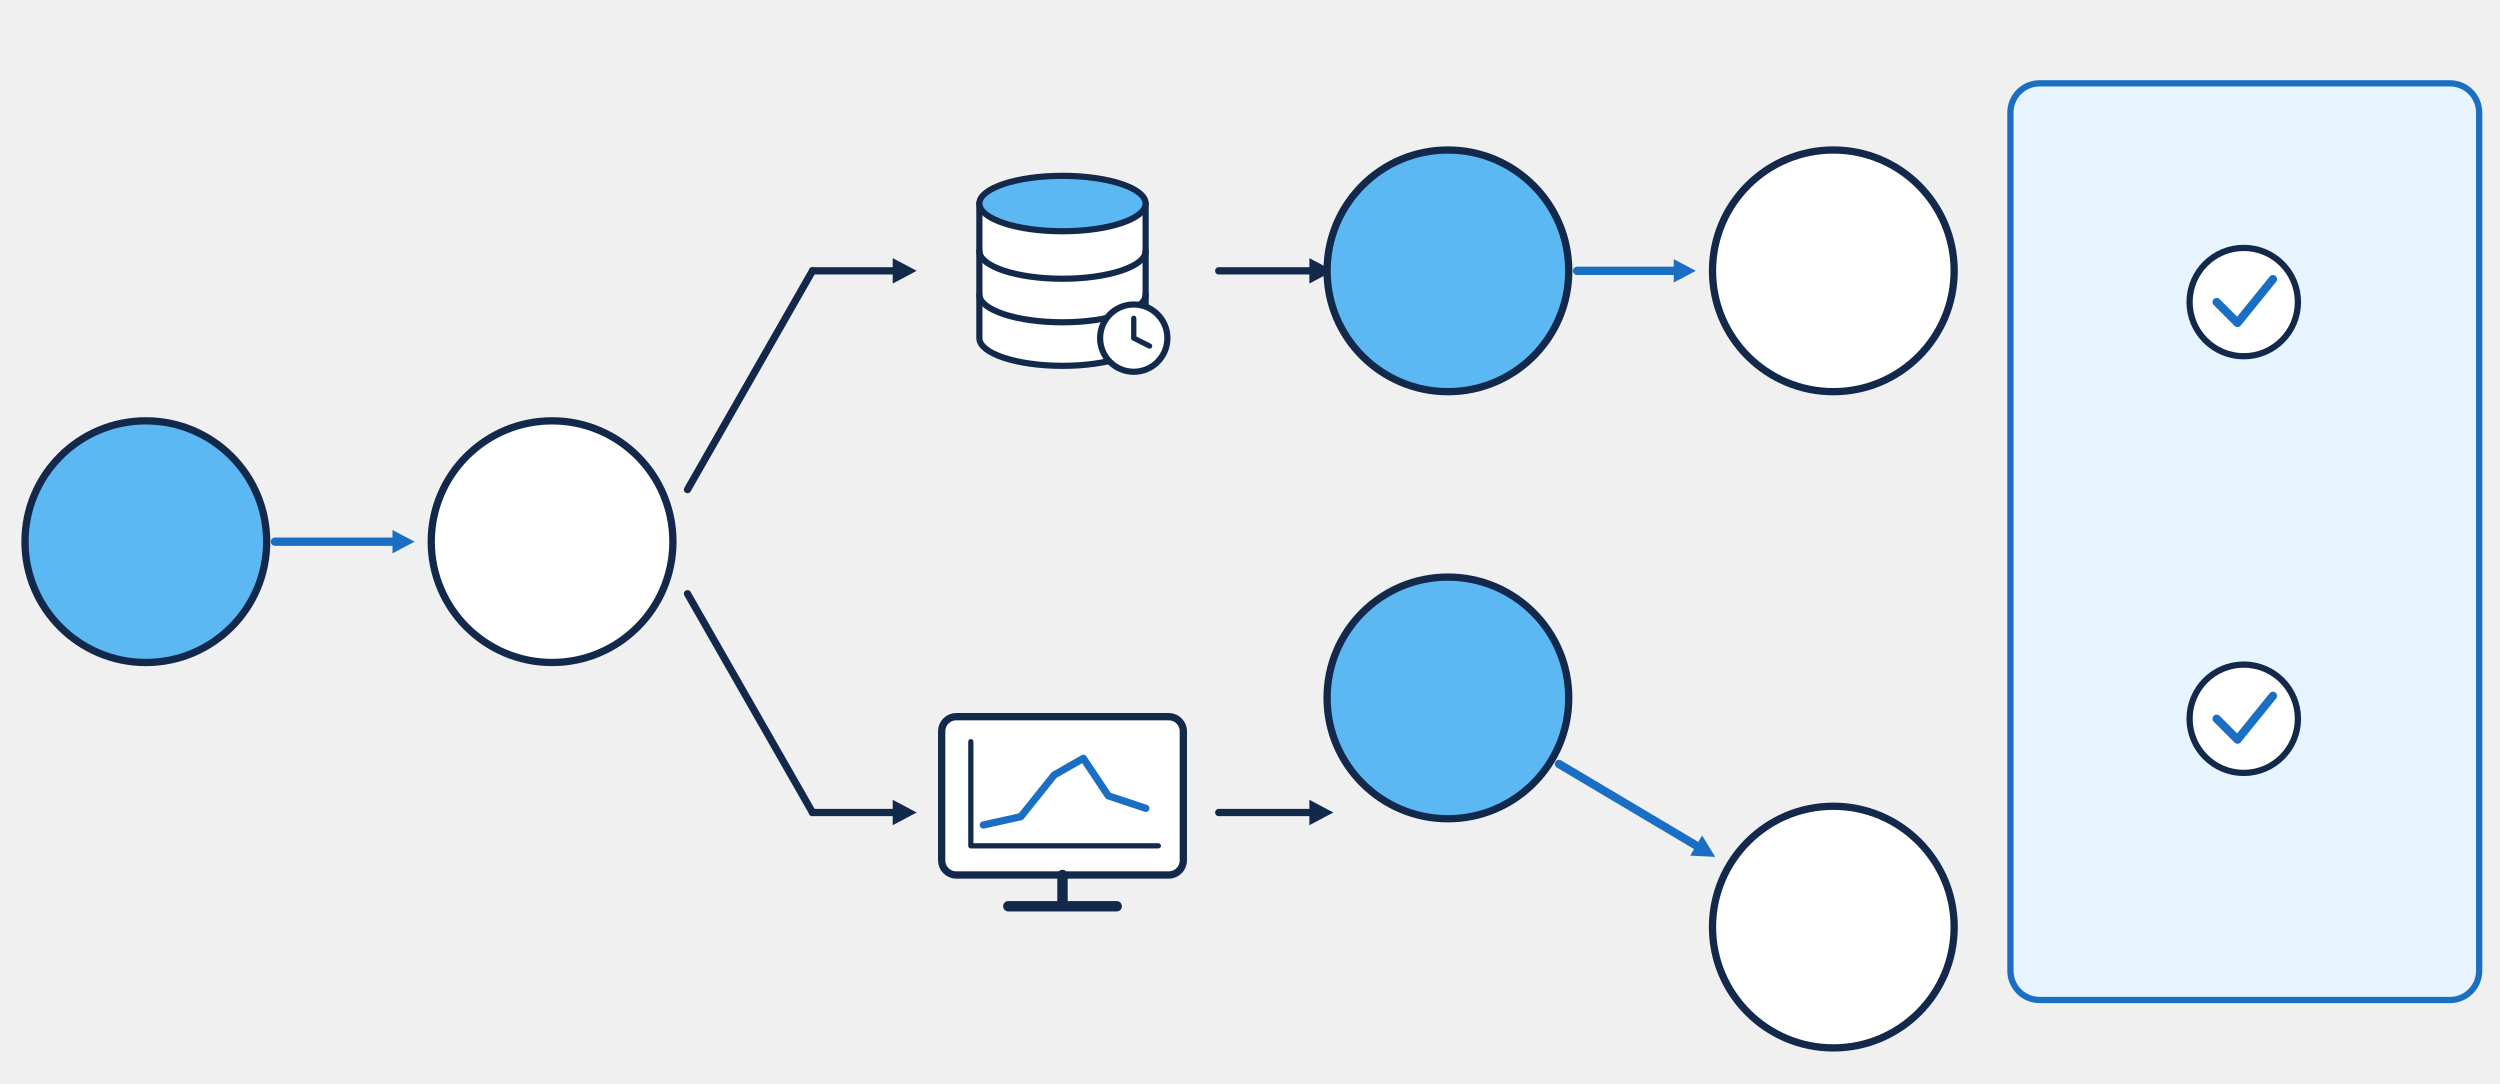
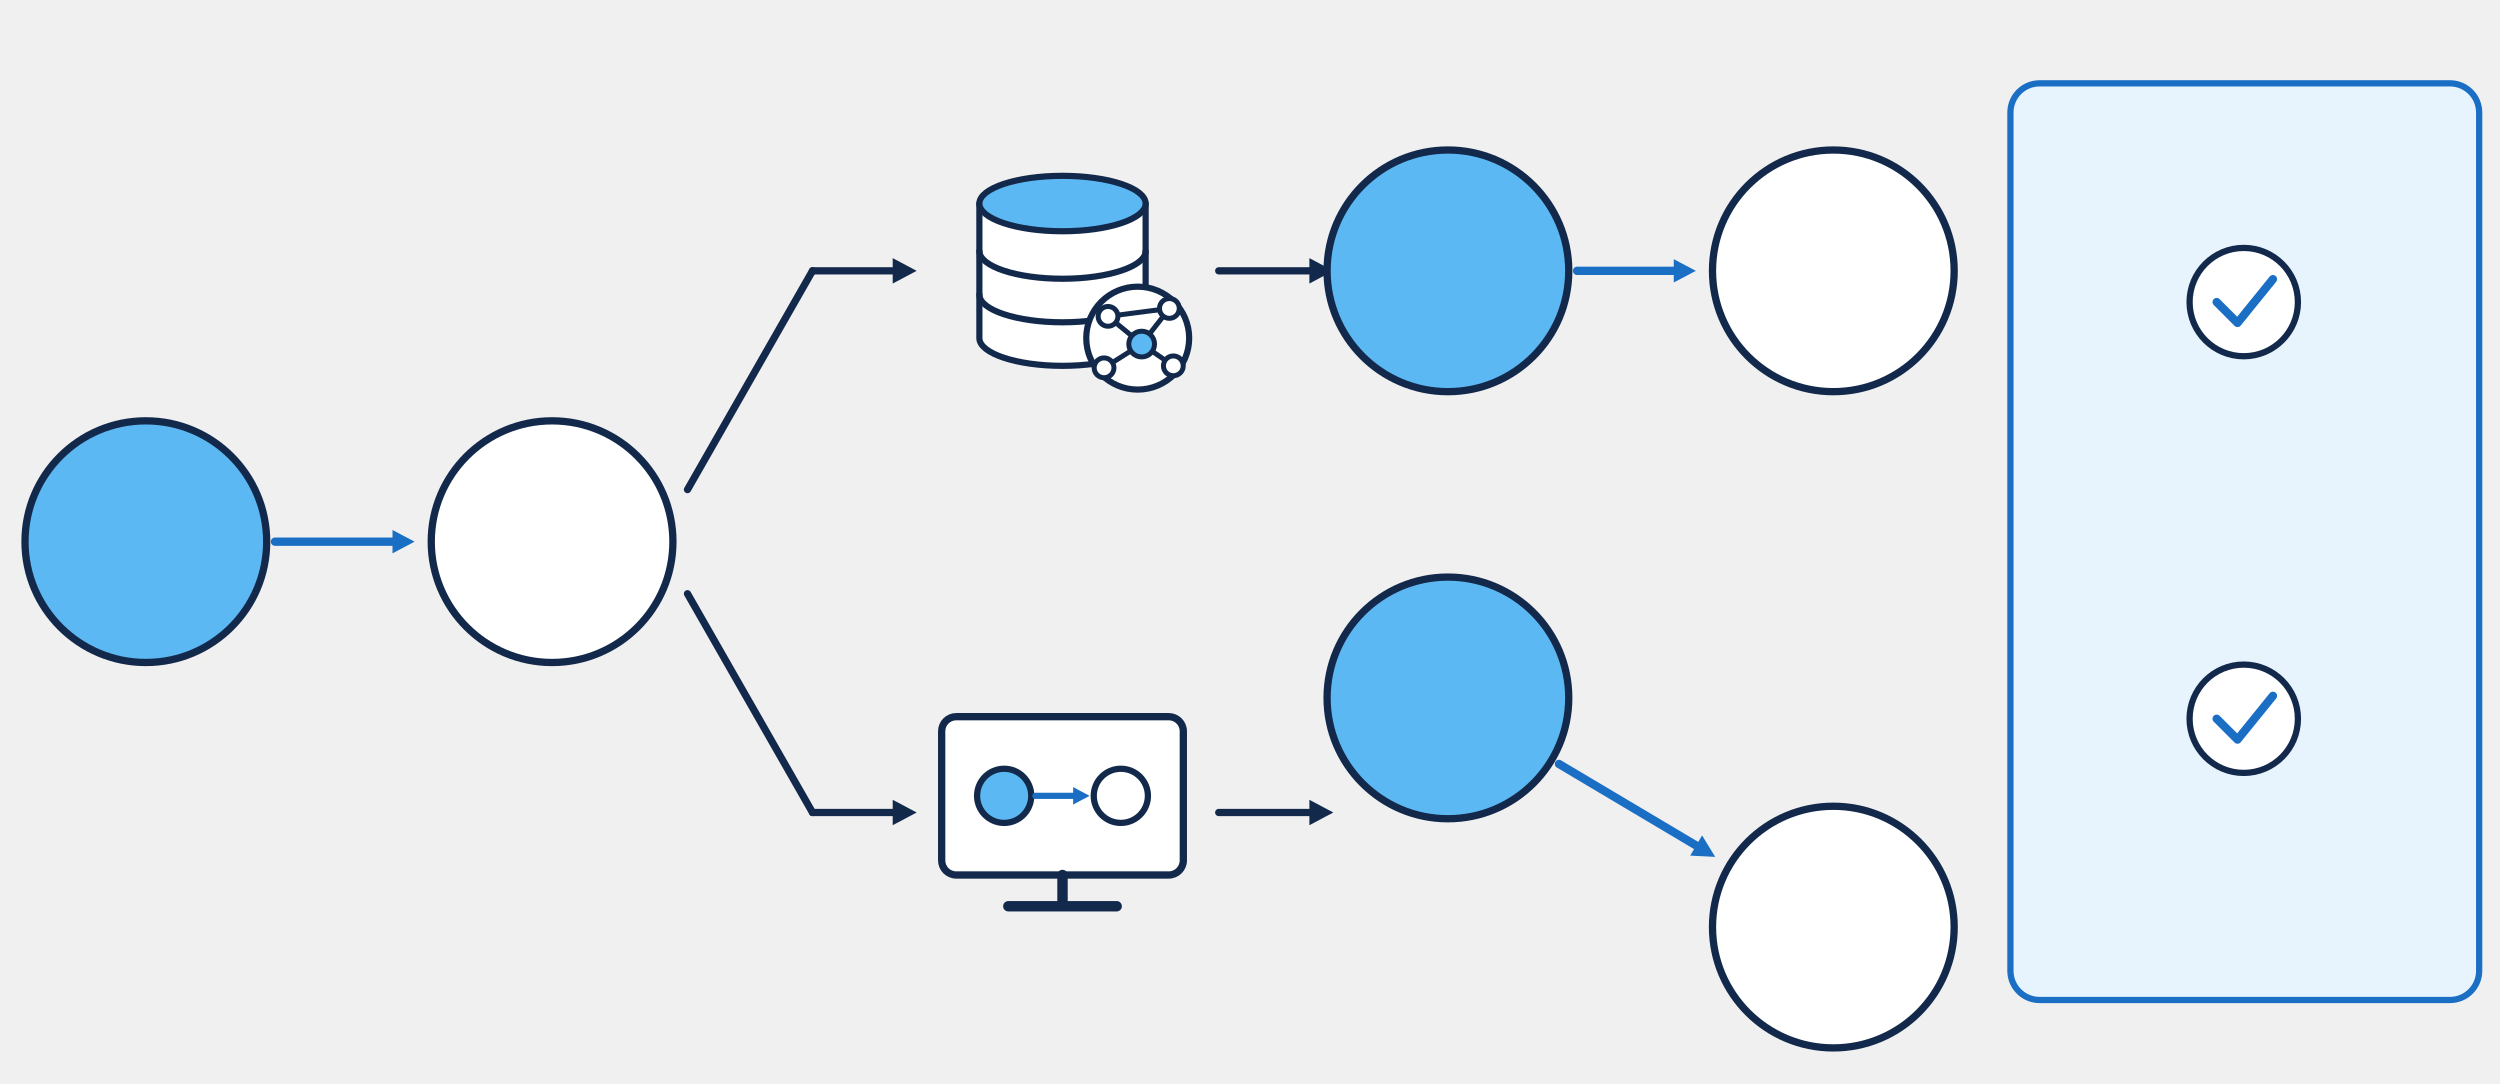
<svg xmlns="http://www.w3.org/2000/svg" viewBox="0 0 1200 520" width="1200" height="520">
  <path d="M 132.0,260.0 L 190.6,260.0" stroke="#1A6FC4" stroke-width="4" fill="none" stroke-linecap="round" stroke-linejoin="round" />
  <polygon points="199.0,260.0 188.4,265.6 188.4,254.4" fill="#1A6FC4" stroke="none" stroke-width="0" stroke-linecap="round" stroke-linejoin="round" />
  <circle cx="70" cy="260" r="58" fill="#5CB8F2" stroke="#13294B" stroke-width="3.5" stroke-linecap="round" stroke-linejoin="round" />
  <circle cx="265" cy="260" r="58" fill="#FFFFFF" stroke="#13294B" stroke-width="3.5" stroke-linecap="round" stroke-linejoin="round" />
  <path d="M 330,235 L 390,130" stroke="#13294B" stroke-width="3.5" fill="none" stroke-linecap="round" stroke-linejoin="round" />
  <path d="M 390.0,130.0 L 430.9,130.0" stroke="#13294B" stroke-width="3.5" fill="none" stroke-linecap="round" stroke-linejoin="round" />
  <polygon points="440.0,130.0 428.5,136.1 428.5,123.9" fill="#13294B" stroke="none" stroke-width="0" stroke-linecap="round" stroke-linejoin="round" />
  <path d="M 330,285 L 390,390" stroke="#13294B" stroke-width="3.5" fill="none" stroke-linecap="round" stroke-linejoin="round" />
  <path d="M 390.0,390.0 L 430.9,390.0" stroke="#13294B" stroke-width="3.5" fill="none" stroke-linecap="round" stroke-linejoin="round" />
  <polygon points="440.0,390.0 428.5,396.1 428.5,383.9" fill="#13294B" stroke="none" stroke-width="0" stroke-linecap="round" stroke-linejoin="round" />
  <g transform="translate(510 130) scale(0.95)">
    <path d="M -42,-34 L -42,34 A 42 14 0 0 0 42,34 L 42,-34" stroke="#13294B" stroke-width="3.13" fill="#FFFFFF" stroke-linecap="round" stroke-linejoin="round" />
    <ellipse cx="0" cy="-34" rx="42" ry="14" fill="#5CB8F2" stroke="#13294B" stroke-width="3.13" stroke-linecap="round" stroke-linejoin="round" />
    <path d="M -42,-10 A 42 14 0 0 0 42,-10" stroke="#13294B" stroke-width="3.13" fill="none" stroke-linecap="round" stroke-linejoin="round" />
    <path d="M -42,12 A 42 14 0 0 0 42,12" stroke="#13294B" stroke-width="3.13" fill="none" stroke-linecap="round" stroke-linejoin="round" />
-     <circle cx="36" cy="34" r="17" fill="#FFFFFF" stroke="#13294B" stroke-width="3.13" stroke-linecap="round" stroke-linejoin="round" />
-     <path d="M 36,24 L 36,34 L 44,38" stroke="#13294B" stroke-width="2.68" fill="none" stroke-linecap="round" stroke-linejoin="round" />
+     <circle cx="38" cy="34" r="26" fill="#FFFFFF" stroke="#13294B" stroke-width="3.13" stroke-linecap="round" stroke-linejoin="round" />
+     <g transform="translate(38 34) scale(0.5)">
+       <line x1="-30" y1="-22" x2="4" y2="6" stroke="#13294B" stroke-width="5.06" fill="none" stroke-linecap="round" stroke-linejoin="round" />
+       <line x1="32" y1="-30" x2="4" y2="6" stroke="#13294B" stroke-width="5.06" fill="none" stroke-linecap="round" stroke-linejoin="round" />
+       <line x1="4" y1="6" x2="-34" y2="30" stroke="#13294B" stroke-width="5.06" fill="none" stroke-linecap="round" stroke-linejoin="round" />
+       <line x1="4" y1="6" x2="36" y2="28" stroke="#13294B" stroke-width="5.06" fill="none" stroke-linecap="round" stroke-linejoin="round" />
+       <line x1="-30" y1="-22" x2="32" y2="-30" stroke="#13294B" stroke-width="5.06" fill="none" stroke-linecap="round" stroke-linejoin="round" />
+       <circle cx="-30" cy="-22" r="10" fill="#FFFFFF" stroke="#13294B" stroke-width="5.06" stroke-linecap="round" stroke-linejoin="round" />
+       <circle cx="32" cy="-30" r="10" fill="#FFFFFF" stroke="#13294B" stroke-width="5.06" stroke-linecap="round" stroke-linejoin="round" />
+       <circle cx="4" cy="6" r="13" fill="#5CB8F2" stroke="#13294B" stroke-width="5.06" stroke-linecap="round" stroke-linejoin="round" />
+       <circle cx="-34" cy="30" r="10" fill="#FFFFFF" stroke="#13294B" stroke-width="5.06" stroke-linecap="round" stroke-linejoin="round" />
+       <circle cx="36" cy="28" r="10" fill="#FFFFFF" stroke="#13294B" stroke-width="5.06" stroke-linecap="round" stroke-linejoin="round" />
+     </g>
  </g>
  <rect x="452" y="344" width="116" height="76" rx="7" ry="7" fill="#FFFFFF" stroke="#13294B" stroke-width="3.5" stroke-linecap="round" stroke-linejoin="round" />
  <line x1="510" y1="420" x2="510" y2="434" stroke="#13294B" stroke-width="5" fill="none" stroke-linecap="round" stroke-linejoin="round" />
  <line x1="484" y1="435" x2="536" y2="435" stroke="#13294B" stroke-width="5" fill="none" stroke-linecap="round" stroke-linejoin="round" />
-   <path d="M 466,356 L 466,406 L 556,406" stroke="#13294B" stroke-width="2.5" fill="none" stroke-linecap="round" stroke-linejoin="round" />
-   <path d="M 472,396 L 490,392 L 506,372 L 520,364 L 532,382 L 550,388" stroke="#1A6FC4" stroke-width="3.5" fill="none" stroke-linecap="round" stroke-linejoin="round" />
+   <circle cx="482" cy="382" r="13" fill="#5CB8F2" stroke="#13294B" stroke-width="3" stroke-linecap="round" stroke-linejoin="round" />
+   <circle cx="538" cy="382" r="13" fill="#FFFFFF" stroke="#13294B" stroke-width="3" stroke-linecap="round" stroke-linejoin="round" />
+   <path d="M 497.0,382.0 L 516.7,382.0" stroke="#1A6FC4" stroke-width="3" fill="none" stroke-linecap="round" stroke-linejoin="round" />
+   <polygon points="523.0,382.0 515.1,386.2 515.1,377.8" fill="#1A6FC4" stroke="none" stroke-width="0" stroke-linecap="round" stroke-linejoin="round" />
  <path d="M 585.0,130.0 L 630.9,130.0" stroke="#13294B" stroke-width="3.5" fill="none" stroke-linecap="round" stroke-linejoin="round" />
  <polygon points="640.0,130.0 628.5,136.1 628.5,123.9" fill="#13294B" stroke="none" stroke-width="0" stroke-linecap="round" stroke-linejoin="round" />
  <path d="M 585.0,390.0 L 630.9,390.0" stroke="#13294B" stroke-width="3.5" fill="none" stroke-linecap="round" stroke-linejoin="round" />
  <polygon points="640.0,390.0 628.5,396.1 628.5,383.9" fill="#13294B" stroke="none" stroke-width="0" stroke-linecap="round" stroke-linejoin="round" />
  <path d="M 757.0,130.0 L 805.6,130.0" stroke="#1A6FC4" stroke-width="4" fill="none" stroke-linecap="round" stroke-linejoin="round" />
  <polygon points="814.0,130.0 803.4,135.6 803.4,124.4" fill="#1A6FC4" stroke="none" stroke-width="0" stroke-linecap="round" stroke-linejoin="round" />
  <circle cx="695" cy="130" r="58" fill="#5CB8F2" stroke="#13294B" stroke-width="3.5" stroke-linecap="round" stroke-linejoin="round" />
  <circle cx="880" cy="130" r="58" fill="#FFFFFF" stroke="#13294B" stroke-width="3.5" stroke-linecap="round" stroke-linejoin="round" />
  <path d="M 748.3,366.7 L 816.1,407.0" stroke="#1A6FC4" stroke-width="4" fill="none" stroke-linecap="round" stroke-linejoin="round" />
  <polygon points="823.3,411.3 811.3,410.7 817.0,401.0" fill="#1A6FC4" stroke="none" stroke-width="0" stroke-linecap="round" stroke-linejoin="round" />
  <circle cx="695" cy="335" r="58" fill="#5CB8F2" stroke="#13294B" stroke-width="3.5" stroke-linecap="round" stroke-linejoin="round" />
  <circle cx="880" cy="445" r="58" fill="#FFFFFF" stroke="#13294B" stroke-width="3.5" stroke-linecap="round" stroke-linejoin="round" />
  <rect x="965" y="40" width="225" height="440" rx="14" ry="14" fill="#E7F3FD" stroke="#1A6FC4" stroke-width="3" stroke-linecap="round" stroke-linejoin="round" />
  <circle cx="1077" cy="145" r="26" fill="#FFFFFF" stroke="#13294B" stroke-width="3" stroke-linecap="round" stroke-linejoin="round" />
  <path d="M 1064,145 L 1074,155 L 1091,134" stroke="#1A6FC4" stroke-width="4" fill="none" stroke-linecap="round" stroke-linejoin="round" />
  <circle cx="1077" cy="345" r="26" fill="#FFFFFF" stroke="#13294B" stroke-width="3" stroke-linecap="round" stroke-linejoin="round" />
  <path d="M 1064,345 L 1074,355 L 1091,334" stroke="#1A6FC4" stroke-width="4" fill="none" stroke-linecap="round" stroke-linejoin="round" />
</svg>
